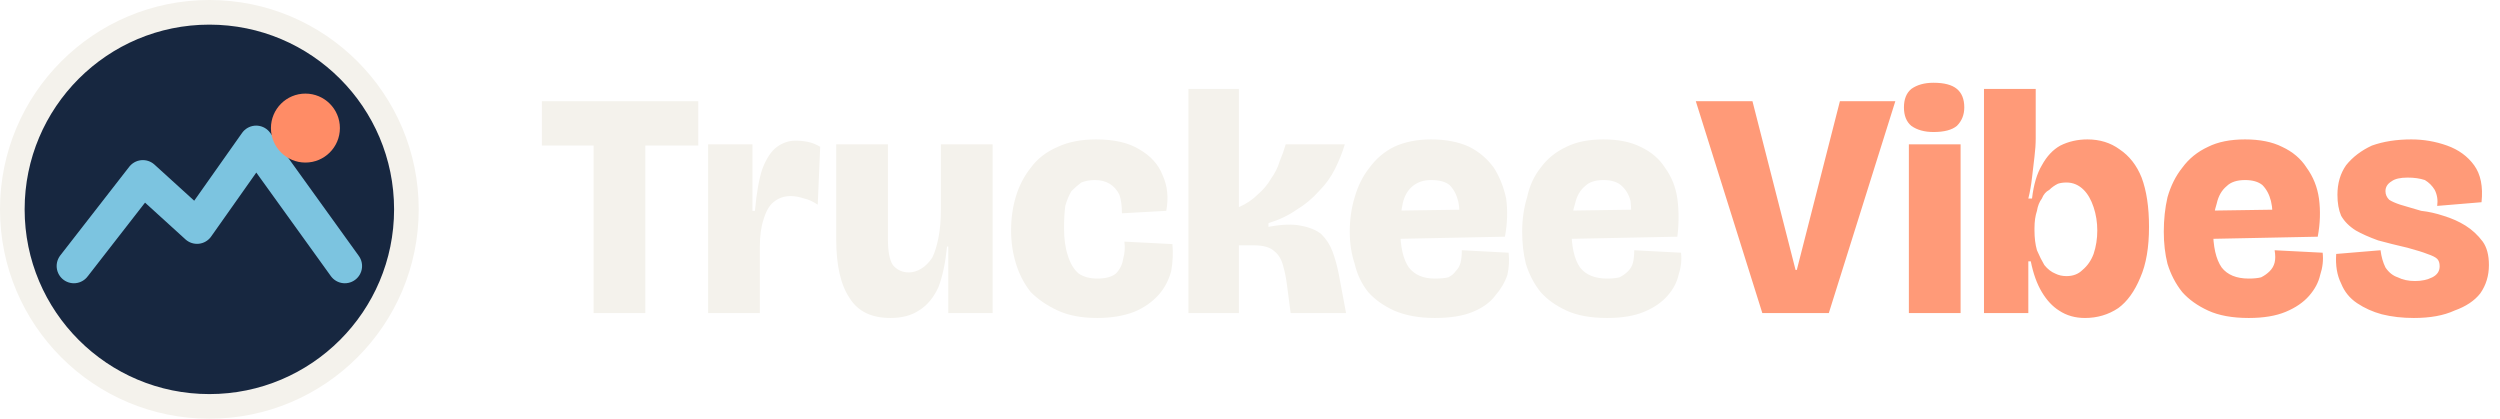
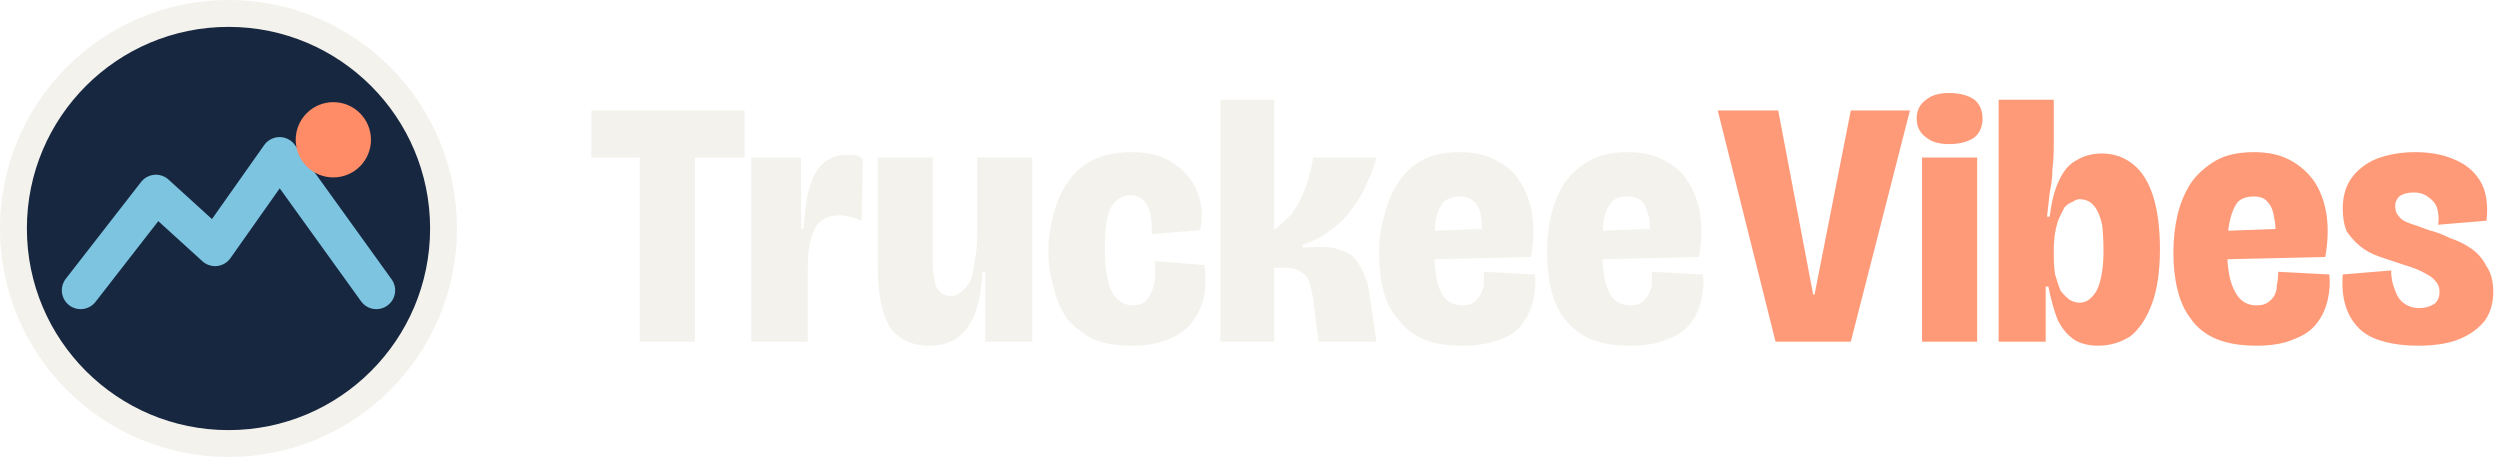
- <svg xmlns="http://www.w3.org/2000/svg" width="203" height="34" viewBox="0 0 203 34">
+ <svg xmlns="http://www.w3.org/2000/svg" width="186" height="34" viewBox="0 0 186 34">
  <g transform="scale(0.2)">
    <circle cx="85" cy="85" r="80" fill="#172740" stroke="#f4f2ec" stroke-width="10" />
    <polyline points="30,108 58,72 80,92 104,58 140,108" fill="none" stroke="#7cc4e0" stroke-width="14" stroke-linejoin="round" stroke-linecap="round" />
    <circle cx="124" cy="52" r="14" fill="#ff8c66" />
  </g>
-   <g transform="translate(43.60 17)">
+   <g transform="translate(43.70 17)">
    <g transform="translate(0 9)">
      <g transform="translate(0 -34.58)">
-         <path fill="#f4f2ec" d="M8.8 34L4.6 34L4.6 16.8L8.8 16.8L8.8 34ZM13.1 20.4L0.4 20.4L0.4 16.8L13.1 16.8L13.1 20.4ZM18.1 34L13.9 34L13.9 26.5L13.9 20.3L17.5 20.3L17.5 25.7L17.7 25.7Q17.9 23.5 18.3 22.3Q18.8 21 19.5 20.5Q20.2 20 21 20L21 20Q21.5 20 22 20.1Q22.5 20.2 23 20.5L23 20.5L22.8 25.2Q22.2 24.8 21.7 24.7Q21.1 24.5 20.6 24.5L20.6 24.5Q19.8 24.5 19.2 25Q18.7 25.4 18.4 26.4Q18.1 27.3 18.1 28.6L18.1 28.6L18.1 34ZM28.7 34.4L28.7 34.4Q26.4 34.4 25.4 32.8Q24.3 31.2 24.3 28L24.3 28L24.3 20.3L28.5 20.3L28.5 28Q28.5 29.5 28.9 30.1Q29.4 30.7 30.2 30.7L30.2 30.7Q30.7 30.7 31.2 30.4Q31.7 30.1 32.1 29.5Q32.4 28.9 32.6 27.9Q32.8 26.9 32.8 25.6L32.8 25.6L32.8 20.3L37 20.3L37 27.8L37 34L33.4 34L33.4 28.6L33.3 28.6Q33.1 30.6 32.6 31.9Q32 33.2 31 33.8Q30.1 34.4 28.7 34.4ZM45.5 34.4L45.5 34.4Q43.6 34.4 42.3 33.8Q41 33.2 40.1 32.3Q39.3 31.3 38.9 30Q38.5 28.7 38.5 27.3L38.5 27.3Q38.5 25.8 38.9 24.5Q39.3 23.2 40.1 22.2Q40.9 21.1 42.3 20.5Q43.6 19.9 45.4 19.9L45.4 19.9Q47.6 19.9 48.9 20.7Q50.3 21.5 50.8 22.8Q51.4 24.1 51.1 25.7L51.1 25.7L47.5 25.9Q47.5 25 47.3 24.4Q47 23.8 46.5 23.5Q46 23.2 45.3 23.2L45.3 23.2Q44.7 23.2 44.2 23.4Q43.8 23.7 43.4 24.1Q43.1 24.6 42.9 25.3Q42.8 26.1 42.8 27.1L42.8 27.1Q42.8 28.4 43.1 29.3Q43.4 30.3 44 30.8Q44.6 31.2 45.5 31.2L45.5 31.2Q46.5 31.2 47 30.8Q47.5 30.3 47.6 29.6Q47.8 28.9 47.7 28.2L47.7 28.2L51.6 28.4Q51.7 29.5 51.5 30.6Q51.2 31.7 50.5 32.5Q49.7 33.4 48.5 33.9Q47.2 34.4 45.5 34.4ZM57 34L52.9 34L52.9 15.8L57 15.8L57 25.4Q57.9 25 58.5 24.4Q59.2 23.8 59.6 23.1Q60.1 22.4 60.3 21.7Q60.6 21 60.8 20.3L60.8 20.3L65.6 20.3Q65.3 21.3 64.8 22.3Q64.3 23.3 63.5 24.1Q62.7 25 61.7 25.6Q60.7 26.3 59.4 26.7L59.4 26.7L59.4 27Q61 26.7 62 26.9Q63.1 27.1 63.7 27.6Q64.3 28.2 64.6 29Q64.9 29.8 65.1 30.8L65.1 30.8L65.7 34L61.2 34L60.9 31.7Q60.8 30.9 60.6 30.2Q60.4 29.4 59.9 29Q59.4 28.5 58.2 28.5L58.2 28.5L57 28.5L57 34ZM72.9 34.4L72.9 34.4Q71 34.4 69.6 33.8Q68.3 33.2 67.5 32.3Q66.7 31.3 66.4 30Q66 28.8 66 27.4L66 27.4Q66 25.9 66.4 24.6Q66.8 23.2 67.6 22.2Q68.4 21.1 69.6 20.5Q70.9 19.9 72.6 19.9L72.6 19.9Q74.4 19.9 75.7 20.5Q76.9 21.1 77.7 22.2Q78.4 23.3 78.7 24.7Q78.9 26.2 78.6 27.8L78.6 27.8L68.6 28L68.6 25.7L75.4 25.6L74.8 26.9Q75 25.7 74.8 24.9Q74.6 24.1 74.1 23.6Q73.6 23.2 72.6 23.2L72.6 23.2Q71.7 23.2 71.1 23.7Q70.5 24.2 70.3 25.1Q70.1 26 70.1 27.2L70.1 27.2Q70.1 29.3 70.8 30.3Q71.5 31.2 72.9 31.2L72.9 31.2Q73.6 31.2 74 31.1Q74.4 30.9 74.6 30.6Q74.9 30.3 75 29.9Q75.1 29.5 75.1 28.9L75.1 28.9L78.9 29.1Q79 30 78.8 30.9Q78.5 31.8 77.8 32.6Q77.2 33.4 76 33.9Q74.8 34.4 72.9 34.4ZM86.9 34.4L86.9 34.4Q84.9 34.4 83.6 33.8Q82.3 33.2 81.5 32.3Q80.7 31.3 80.3 30Q80 28.8 80 27.4L80 27.4Q80 25.9 80.4 24.6Q80.7 23.2 81.5 22.2Q82.3 21.1 83.6 20.5Q84.8 19.9 86.6 19.9L86.6 19.9Q88.4 19.9 89.6 20.5Q90.9 21.1 91.6 22.2Q92.4 23.3 92.6 24.7Q92.8 26.2 92.6 27.8L92.6 27.8L82.6 28L82.6 25.7L89.3 25.6L88.8 26.9Q88.9 25.7 88.8 24.9Q88.6 24.1 88 23.6Q87.5 23.2 86.6 23.2L86.6 23.2Q85.6 23.2 85.1 23.7Q84.5 24.2 84.3 25.1Q84 26 84 27.2L84 27.2Q84 29.3 84.7 30.3Q85.4 31.2 86.9 31.2L86.9 31.2Q87.5 31.2 87.9 31.1Q88.3 30.9 88.6 30.6Q88.9 30.3 89 29.9Q89.1 29.5 89.1 28.9L89.1 28.9L92.9 29.1Q93 30 92.7 30.9Q92.5 31.8 91.8 32.6Q91.1 33.4 89.9 33.9Q88.7 34.4 86.9 34.4Z " />
-         <path fill="#ff9a78" d="M104.9 34L99.5 34L94.1 16.8L98.7 16.8L102.2 30.5L102.3 30.5L105.8 16.8L110.3 16.8L104.9 34ZM115.6 34L111.4 34L111.4 20.3L115.6 20.3L115.6 34ZM113.4 19.3L113.4 19.3Q112.3 19.3 111.6 18.8Q111 18.3 111 17.3L111 17.3Q111 16.3 111.6 15.8Q112.3 15.3 113.4 15.3L113.4 15.3Q114.7 15.3 115.3 15.8Q115.9 16.3 115.9 17.3L115.9 17.3Q115.9 18.2 115.3 18.8Q114.7 19.3 113.4 19.3ZM125.7 34.4L125.7 34.4Q124.5 34.4 123.6 33.8Q122.8 33.3 122.2 32.3Q121.6 31.3 121.3 29.8L121.3 29.8L121.1 29.8L121.1 34L117.5 34L117.5 29.2L117.5 15.8L121.7 15.8L121.7 19.8Q121.7 20.5 121.6 21.3Q121.5 22.1 121.4 23Q121.3 23.9 121.1 24.7L121.1 24.7L121.4 24.7Q121.6 23 122.2 22Q122.8 20.9 123.7 20.4Q124.7 19.9 125.9 19.9L125.9 19.9Q127.4 19.9 128.5 20.7Q129.7 21.5 130.3 23Q130.9 24.6 130.9 27L130.9 27Q130.9 29.5 130.2 31.1Q129.5 32.8 128.4 33.6Q127.2 34.4 125.7 34.4ZM124.2 31L124.2 31Q125 31 125.5 30.5Q126.1 30 126.4 29.2Q126.7 28.3 126.7 27.3L126.7 27.3Q126.7 26.3 126.4 25.4Q126.1 24.5 125.6 24Q125 23.4 124.2 23.4L124.2 23.4Q123.8 23.4 123.5 23.5Q123.1 23.7 122.8 24Q122.4 24.2 122.2 24.7Q121.9 25.1 121.8 25.7Q121.6 26.3 121.6 27.1L121.6 27.1L121.6 27.3Q121.6 28.2 121.8 28.9Q122.1 29.6 122.4 30.1Q122.8 30.6 123.3 30.8Q123.7 31 124.2 31ZM139 34.4L139 34.4Q137 34.4 135.7 33.8Q134.4 33.2 133.6 32.3Q132.8 31.3 132.4 30Q132.1 28.8 132.1 27.4L132.1 27.4Q132.1 25.9 132.4 24.6Q132.8 23.2 133.6 22.2Q134.4 21.1 135.7 20.5Q136.9 19.9 138.7 19.9L138.7 19.9Q140.5 19.9 141.7 20.5Q143 21.1 143.7 22.2Q144.5 23.3 144.7 24.7Q144.9 26.2 144.6 27.8L144.6 27.8L134.7 28L134.7 25.7L141.4 25.6L140.9 26.9Q141 25.7 140.8 24.9Q140.6 24.1 140.1 23.6Q139.6 23.2 138.7 23.2L138.7 23.2Q137.7 23.2 137.2 23.7Q136.6 24.2 136.4 25.1Q136.1 26 136.1 27.2L136.1 27.2Q136.1 29.3 136.8 30.3Q137.5 31.2 139 31.2L139 31.2Q139.6 31.2 140 31.1Q140.4 30.9 140.7 30.6Q141 30.3 141.1 29.9Q141.2 29.5 141.1 28.9L141.1 28.9L145 29.1Q145.1 30 144.8 30.9Q144.6 31.8 143.9 32.6Q143.2 33.4 142 33.9Q140.8 34.4 139 34.4ZM152.4 34.4L152.4 34.4Q151 34.4 149.8 34.1Q148.7 33.8 147.8 33.2Q146.9 32.6 146.5 31.6Q146 30.6 146.1 29.2L146.1 29.2L149.7 28.9Q149.8 29.7 150.1 30.3Q150.5 30.9 151.1 31.1Q151.7 31.4 152.5 31.4L152.5 31.4Q153.3 31.4 153.9 31.1Q154.5 30.8 154.5 30.2L154.5 30.2Q154.5 29.8 154.3 29.6Q154.1 29.4 153.5 29.2Q153 29 151.9 28.7L151.9 28.7Q150.6 28.4 149.5 28.1Q148.4 27.7 147.7 27.3Q146.9 26.8 146.5 26.1Q146.2 25.4 146.2 24.4L146.2 24.4Q146.2 23 146.9 22Q147.7 21 149 20.4Q150.4 19.9 152.2 19.9L152.2 19.9Q153.7 19.9 155.1 20.4Q156.5 20.9 157.3 22Q158.1 23.1 157.9 25L157.9 25L154.3 25.3Q154.4 24.6 154.1 24Q153.8 23.5 153.3 23.2Q152.7 23 151.9 23L151.9 23Q151 23 150.6 23.3Q150.1 23.6 150.1 24.1L150.1 24.1Q150.1 24.5 150.4 24.8Q150.7 25 151.3 25.2Q152 25.4 153 25.7L153 25.7Q153.9 25.8 154.8 26.1Q155.8 26.4 156.6 26.9Q157.4 27.4 158 28.2Q158.5 28.9 158.5 30.1L158.5 30.1Q158.5 31.4 157.8 32.4Q157.1 33.3 155.7 33.8Q154.4 34.4 152.4 34.4Z " />
+         <path fill="#f4f2ec" d="M8 34L3.9 34L3.9 16.8L8 16.8L8 34ZM11.7 20.3L0.3 20.3L0.3 16.8L11.7 16.8L11.7 20.3ZM16.4 34L12.2 34L12.2 26.4L12.2 20.3L15.9 20.3L15.9 25.6L16.1 25.6Q16.2 23.5 16.6 22.3Q17 21.1 17.7 20.6Q18.4 20.1 19.2 20.1L19.2 20.1Q19.5 20.1 19.9 20.1Q20.2 20.2 20.5 20.4L20.5 20.4L20.4 25Q19.9 24.8 19.5 24.7Q19.1 24.6 18.7 24.6L18.7 24.6Q18 24.6 17.4 25Q16.9 25.4 16.7 26.2Q16.4 27 16.4 28.3L16.4 28.3L16.4 34ZM25.4 34.3L25.4 34.3Q23.5 34.3 22.5 32.9Q21.6 31.4 21.6 28.3L21.6 28.3L21.6 20.3L25.7 20.3L25.7 27.9Q25.7 29.4 26 30Q26.4 30.6 27 30.6L27 30.6Q27.5 30.6 27.8 30.3Q28.2 30 28.5 29.5Q28.7 28.9 28.8 28.1Q29 27.2 29 26.1L29 26.1L29 20.3L33.1 20.3L33.1 27.8L33.1 34L29.6 34L29.6 28.8L29.4 28.8Q29.3 30.8 28.8 32Q28.3 33.2 27.4 33.8Q26.6 34.3 25.4 34.3ZM40.5 34.3L40.5 34.3Q38.8 34.3 37.6 33.8Q36.5 33.2 35.7 32.3Q35 31.3 34.7 30Q34.3 28.7 34.3 27.3L34.3 27.3Q34.3 25.8 34.7 24.5Q35 23.2 35.7 22.2Q36.4 21.1 37.6 20.5Q38.8 19.9 40.5 19.9L40.5 19.9Q42.5 19.9 43.7 20.8Q44.9 21.6 45.4 22.9Q45.9 24.2 45.6 25.7L45.6 25.7L42 26Q42 25.1 41.9 24.5Q41.7 23.8 41.4 23.5Q41 23.1 40.4 23.1L40.4 23.1Q39.9 23.1 39.5 23.4Q39.2 23.6 38.9 24.1Q38.7 24.6 38.6 25.3Q38.5 26 38.5 27L38.5 27Q38.5 28.4 38.7 29.3Q38.9 30.3 39.4 30.8Q39.9 31.3 40.6 31.3L40.6 31.3Q41.3 31.3 41.7 30.8Q42.1 30.2 42.2 29.5Q42.3 28.7 42.2 28L42.2 28L45.9 28.3Q46.1 29.4 45.9 30.5Q45.7 31.6 45.1 32.4Q44.5 33.3 43.3 33.8Q42.2 34.3 40.5 34.3ZM51.1 34L47.1 34L47.1 16L51.1 16L51.1 25.7Q51.8 25.1 52.4 24.5Q52.9 23.8 53.2 23.1Q53.5 22.4 53.7 21.7Q53.9 21 54 20.3L54 20.3L58.7 20.3Q58.5 21.2 58 22.2Q57.6 23.2 56.9 24.1Q56.3 25 55.3 25.7Q54.4 26.4 53.2 26.8L53.2 26.8L53.2 27Q54.5 26.9 55.4 27Q56.3 27.2 56.9 27.6Q57.4 28.1 57.7 28.8Q58.1 29.6 58.2 30.5L58.2 30.5L58.7 34L54.4 34L54.1 31.6Q54 30.6 53.8 29.9Q53.7 29.2 53.2 28.9Q52.8 28.5 51.9 28.5L51.9 28.5L51.1 28.5L51.1 34ZM65.1 34.3L65.1 34.3Q63.3 34.3 62.2 33.8Q61 33.3 60.3 32.3Q59.5 31.4 59.2 30.1Q58.9 28.9 58.9 27.4L58.9 27.4Q58.9 25.9 59.3 24.6Q59.6 23.3 60.3 22.2Q60.9 21.2 62.1 20.5Q63.2 19.9 64.9 19.9L64.9 19.9Q66.5 19.9 67.6 20.5Q68.8 21.1 69.4 22.1Q70.1 23.2 70.3 24.6Q70.5 26 70.2 27.7L70.2 27.7L61.6 27.9L61.6 25.8L66.9 25.6L66.5 27Q66.6 25.7 66.5 24.8Q66.4 24 66 23.6Q65.6 23.2 64.9 23.2L64.9 23.2Q64.2 23.2 63.7 23.6Q63.3 24.1 63.1 25Q63 25.9 63 27.1L63 27.1Q63 29.3 63.5 30.3Q64 31.3 65.1 31.3L65.1 31.3Q65.6 31.3 65.9 31.1Q66.2 30.9 66.4 30.6Q66.6 30.2 66.7 29.8Q66.7 29.3 66.7 28.8L66.7 28.8L70.5 29Q70.6 29.9 70.4 30.8Q70.2 31.8 69.6 32.6Q69.1 33.4 68 33.8Q66.8 34.3 65.1 34.3ZM77.6 34.3L77.6 34.3Q75.8 34.3 74.6 33.8Q73.5 33.3 72.7 32.3Q72 31.4 71.7 30.1Q71.4 28.9 71.4 27.4L71.4 27.4Q71.4 25.9 71.7 24.6Q72 23.3 72.7 22.2Q73.4 21.2 74.6 20.5Q75.7 19.9 77.4 19.9L77.4 19.9Q79 19.9 80.1 20.5Q81.3 21.1 81.9 22.1Q82.6 23.2 82.8 24.6Q83 26 82.7 27.7L82.7 27.7L74 27.9L74 25.8L79.4 25.6L79 27Q79.1 25.7 79 24.8Q78.8 24 78.5 23.6Q78.1 23.2 77.4 23.2L77.4 23.2Q76.6 23.2 76.2 23.6Q75.8 24.1 75.6 25Q75.5 25.9 75.5 27.1L75.5 27.1Q75.5 29.3 76 30.3Q76.5 31.3 77.6 31.3L77.6 31.3Q78.1 31.3 78.4 31.1Q78.7 30.9 78.9 30.6Q79.1 30.2 79.2 29.8Q79.2 29.3 79.2 28.8L79.2 28.8L83 29Q83.1 29.9 82.9 30.8Q82.7 31.8 82.1 32.6Q81.5 33.4 80.4 33.8Q79.3 34.3 77.6 34.3Z " />
+         <path fill="#ff9a78" d="M94 34L88.4 34L84.1 16.8L88.6 16.8L91.2 30.5L91.3 30.5L94 16.8L98.4 16.8L94 34ZM103.4 34L99.3 34L99.3 20.3L103.4 20.3L103.4 34ZM101.3 19.3L101.3 19.3Q100.2 19.3 99.6 18.8Q98.9 18.3 98.9 17.4L98.9 17.4Q98.9 16.5 99.6 16Q100.2 15.5 101.3 15.5L101.3 15.5Q102.5 15.5 103.2 16Q103.8 16.5 103.8 17.4L103.8 17.4Q103.8 18.3 103.2 18.8Q102.5 19.3 101.3 19.3ZM112.4 34.3L112.4 34.3Q111.4 34.3 110.7 33.9Q109.9 33.4 109.4 32.4Q109 31.4 108.7 29.9L108.7 29.9L108.5 29.9L108.5 34L105 34L105 28.5L105 16L109.1 16L109.1 19.5Q109.1 20.3 109 21.2Q109 22 108.8 22.9Q108.7 23.8 108.6 24.7L108.6 24.7L108.8 24.7Q109 23 109.5 22Q110 20.9 110.8 20.5Q111.6 20 112.7 20L112.7 20Q114 20 115 20.8Q116 21.6 116.5 23.2Q117 24.8 117 27.1L117 27.1Q117 29.6 116.4 31.2Q115.8 32.8 114.8 33.6Q113.7 34.3 112.4 34.3ZM111 31.1L111 31.1Q111.6 31.1 112 30.6Q112.4 30.2 112.6 29.3Q112.8 28.4 112.8 27.3L112.8 27.3Q112.8 26.2 112.7 25.3Q112.5 24.4 112.1 23.9Q111.7 23.4 111 23.4L111 23.4Q110.8 23.4 110.5 23.6Q110.2 23.7 109.9 24Q109.7 24.4 109.5 24.8Q109.3 25.3 109.2 25.9Q109.1 26.5 109.1 27.2L109.1 27.2L109.1 27.5Q109.1 28.4 109.2 29Q109.4 29.7 109.6 30.2Q109.9 30.6 110.3 30.9Q110.7 31.1 111 31.1ZM124.2 34.3L124.2 34.3Q122.4 34.3 121.2 33.8Q120 33.3 119.3 32.3Q118.6 31.4 118.3 30.1Q118 28.9 118 27.4L118 27.4Q118 25.9 118.3 24.6Q118.6 23.3 119.3 22.2Q120 21.2 121.2 20.5Q122.3 19.9 124 19.9L124 19.9Q125.6 19.9 126.7 20.5Q127.8 21.1 128.5 22.1Q129.2 23.2 129.4 24.6Q129.6 26 129.3 27.7L129.3 27.7L120.6 27.9L120.6 25.8L126 25.6L125.5 27Q125.7 25.7 125.5 24.8Q125.4 24 125 23.6Q124.7 23.2 124 23.2L124 23.2Q123.2 23.2 122.8 23.6Q122.4 24.1 122.2 25Q122 25.9 122 27.1L122 27.1Q122 29.3 122.6 30.3Q123.1 31.3 124.2 31.3L124.2 31.3Q124.7 31.3 125 31.1Q125.3 30.9 125.5 30.6Q125.7 30.2 125.7 29.8Q125.8 29.3 125.8 28.8L125.8 28.8L129.6 29Q129.7 29.9 129.5 30.8Q129.3 31.8 128.7 32.6Q128.1 33.4 127 33.8Q125.9 34.3 124.2 34.3ZM136.2 34.3L136.2 34.3Q134.8 34.3 133.7 34Q132.5 33.7 131.8 33Q131.1 32.3 130.8 31.3Q130.5 30.3 130.6 29L130.6 29L134.2 28.7Q134.2 29.5 134.5 30.2Q134.7 30.8 135.1 31.1Q135.6 31.5 136.3 31.5L136.3 31.5Q136.9 31.5 137.4 31.2Q137.8 30.9 137.8 30.3L137.8 30.3Q137.8 29.8 137.5 29.5Q137.3 29.2 136.7 28.9Q136.2 28.6 135.2 28.3L135.2 28.3Q134.3 28 133.4 27.7Q132.5 27.4 131.9 26.9Q131.3 26.4 130.9 25.8Q130.6 25.1 130.6 24.1L130.6 24.1Q130.6 22.8 131.2 21.9Q131.9 20.9 133.1 20.4Q134.4 19.9 136 19.9L136 19.9Q137.6 19.9 138.8 20.4Q140.1 20.9 140.8 22Q141.5 23.1 141.3 25L141.3 25L137.7 25.3Q137.8 24.6 137.6 24Q137.4 23.5 136.9 23.2Q136.5 22.9 135.9 22.9L135.9 22.9Q135.2 22.9 134.8 23.2Q134.5 23.5 134.5 23.9L134.5 23.9Q134.5 24.4 134.8 24.7Q135 25 135.6 25.2Q136.2 25.4 137 25.7L137 25.7Q137.8 25.9 138.6 26.3Q139.5 26.6 140.2 27.1Q140.9 27.6 141.3 28.4Q141.8 29.1 141.8 30.3L141.8 30.3Q141.8 31.5 141.2 32.4Q140.5 33.3 139.3 33.8Q138.1 34.3 136.2 34.3Z " />
      </g>
    </g>
  </g>
</svg>
